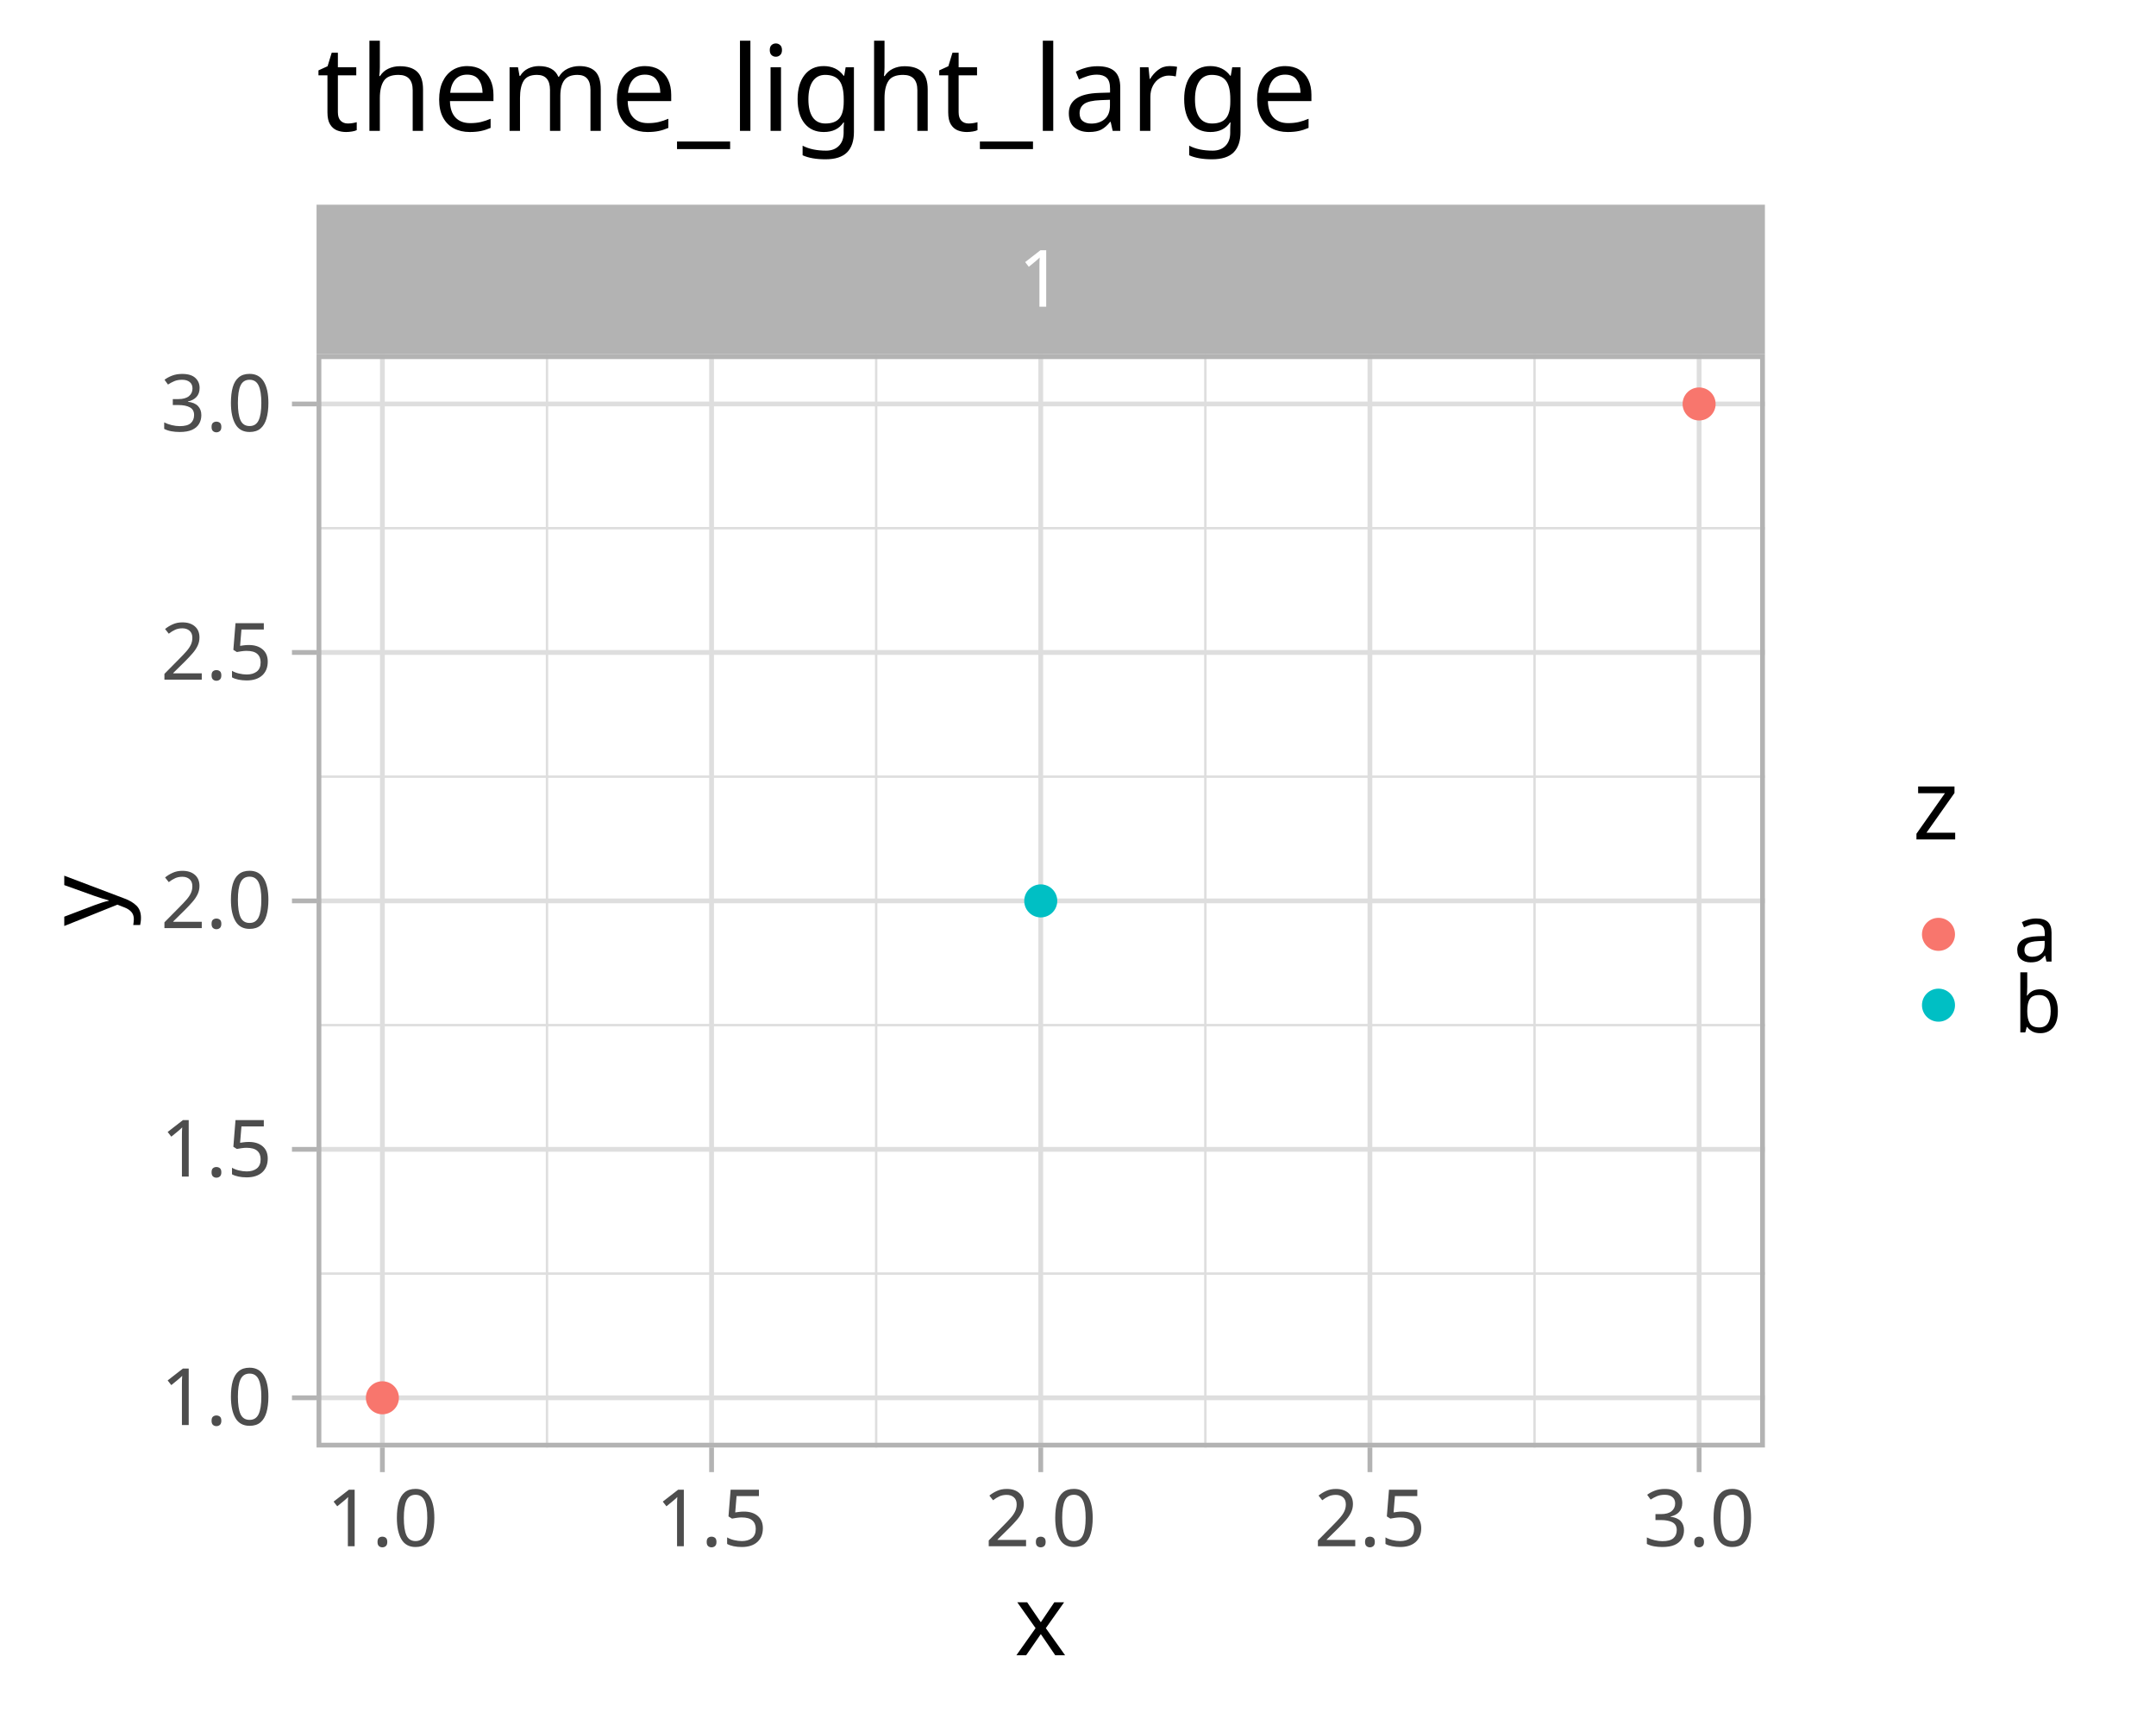
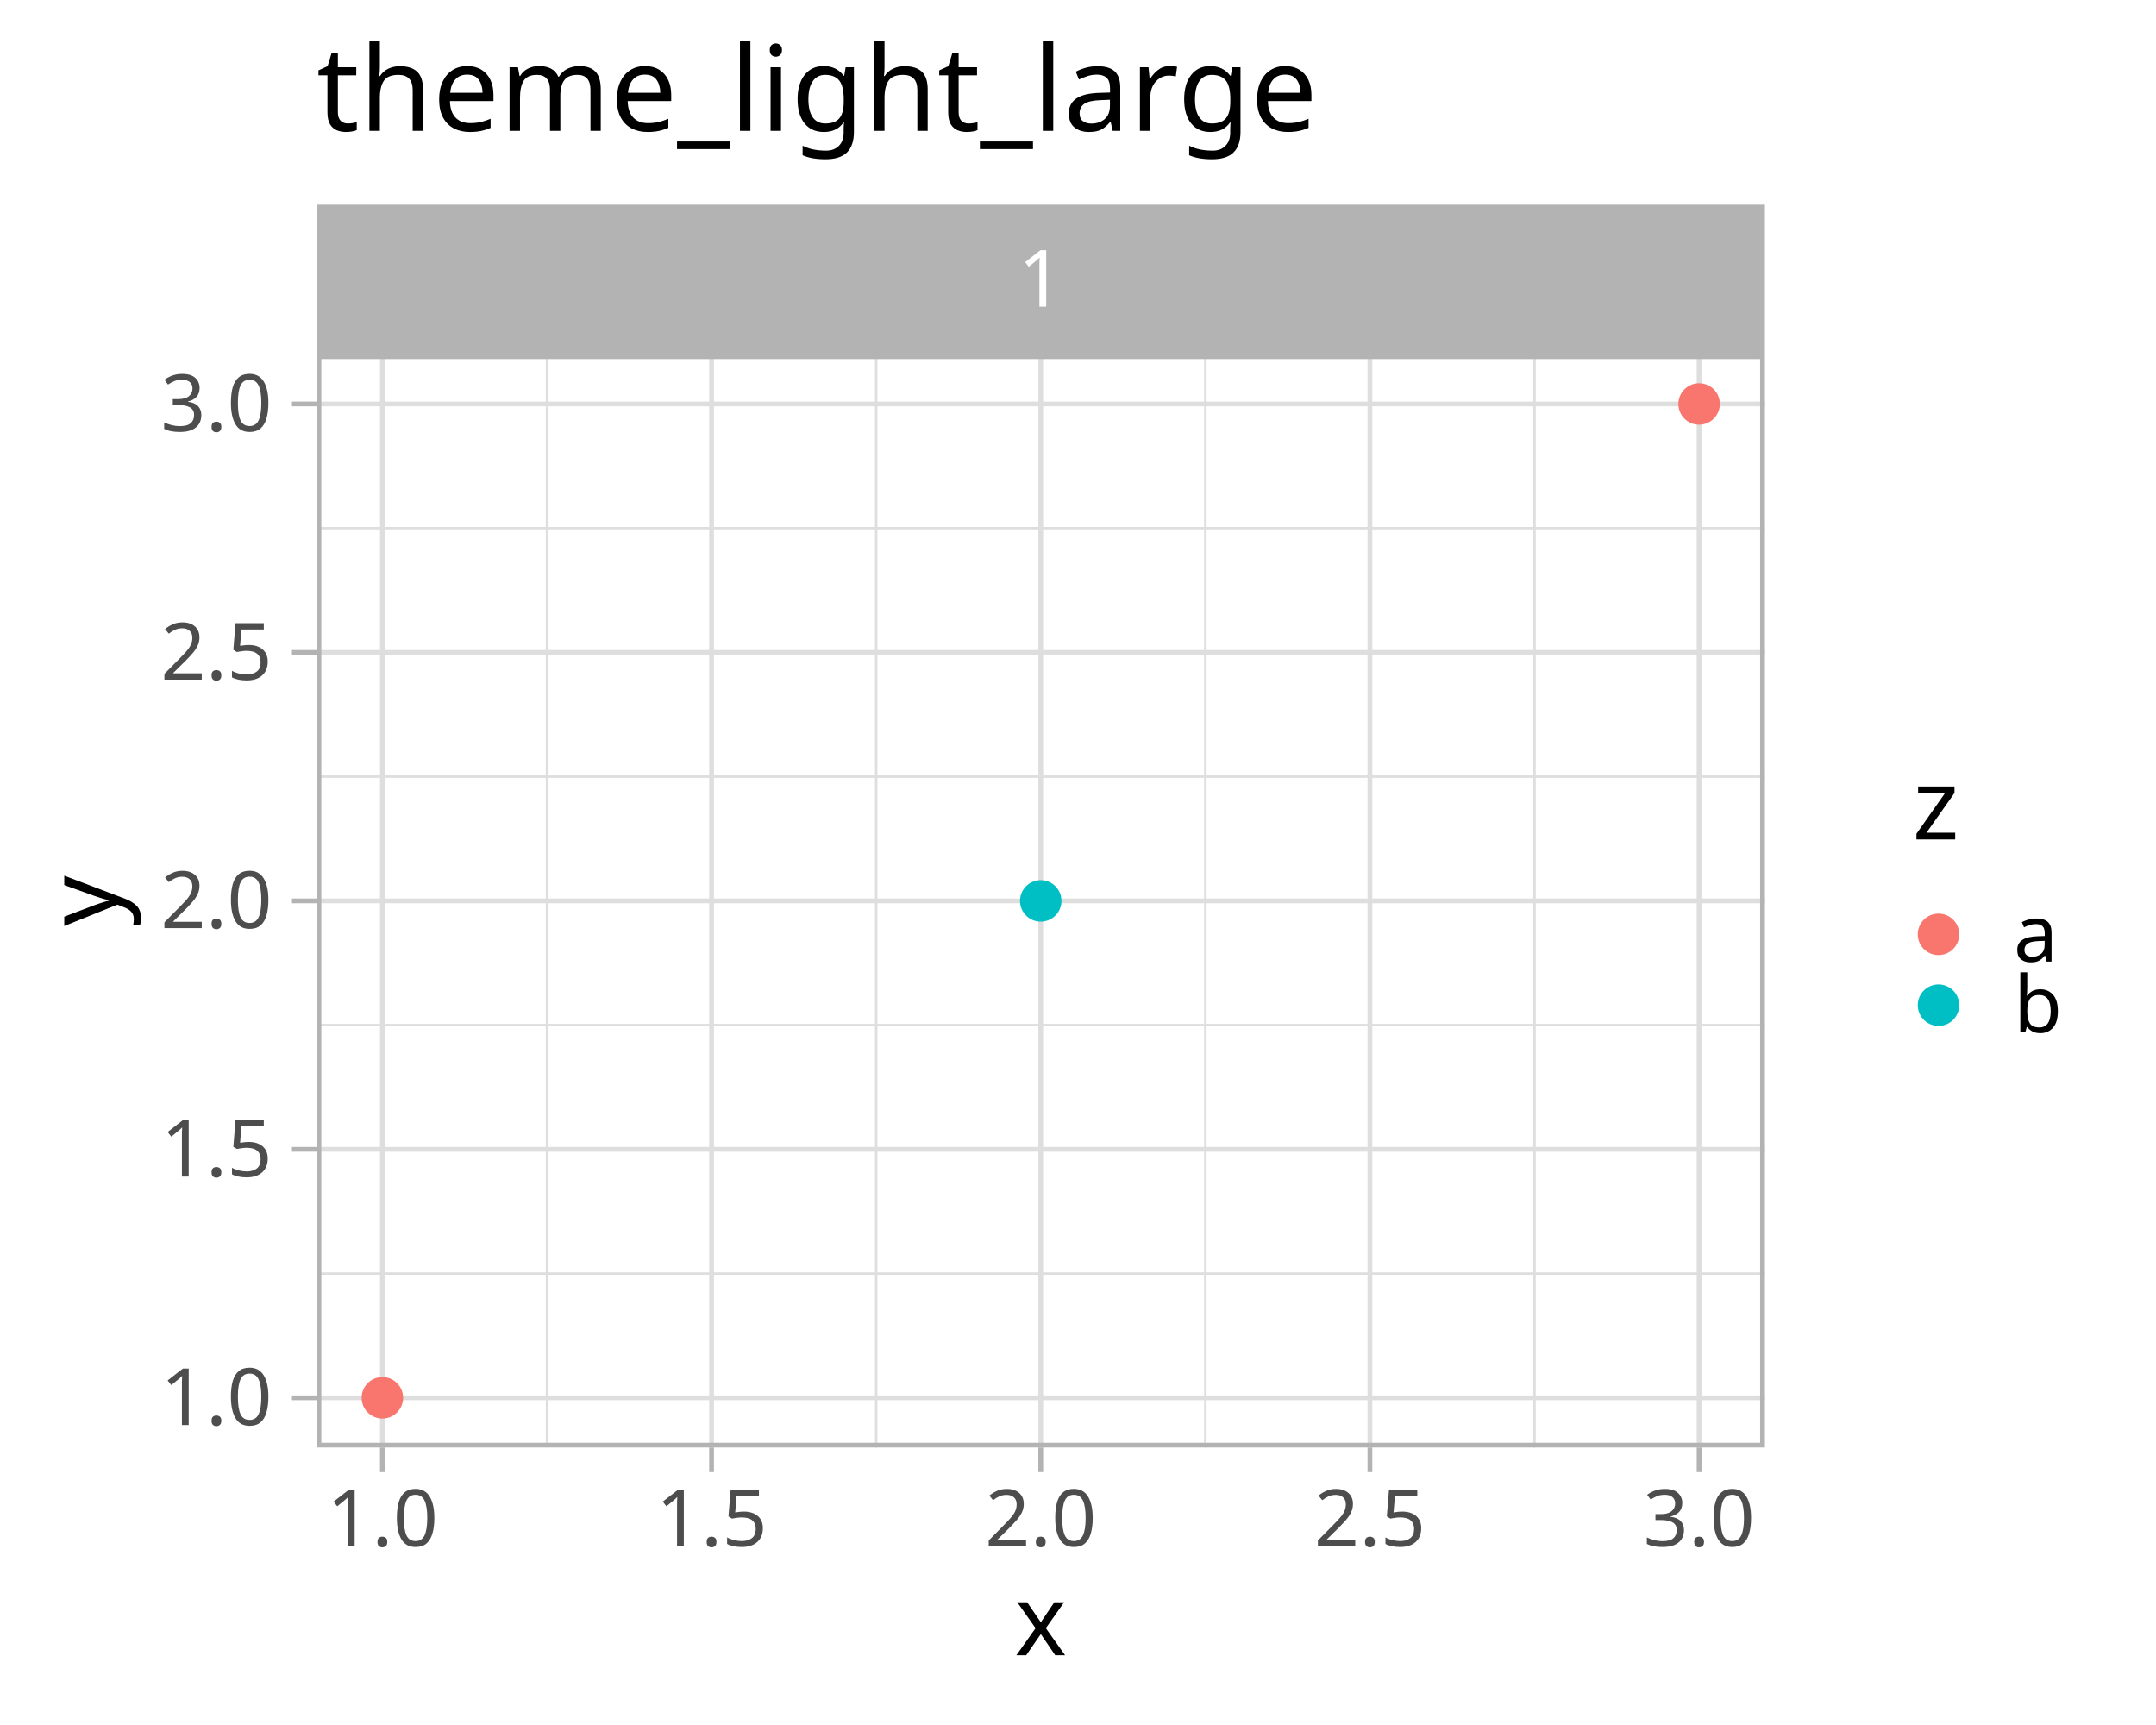
<svg xmlns="http://www.w3.org/2000/svg" class="svglite" data-engine-version="2.0" width="720.00pt" height="576.00pt" viewBox="0 0 720.00 576.00">
  <defs>
    <style type="text/css">
    .svglite line, .svglite polyline, .svglite polygon, .svglite path, .svglite rect, .svglite circle {
      fill: none;
      stroke: #000000;
      stroke-linecap: round;
      stroke-linejoin: round;
      stroke-miterlimit: 10.00;
    }
  </style>
  </defs>
  <rect width="100%" height="100%" style="stroke: none; fill: #FFFFFF;" />
  <defs>
    <clipPath id="cpMC4wMHw3MjAuMDB8MC4wMHw1NzYuMDA=">
      <rect x="0.00" y="0.00" width="720.00" height="576.00" />
    </clipPath>
  </defs>
  <g clip-path="url(#cpMC4wMHw3MjAuMDB8MC4wMHw1NzYuMDA=)">
    <rect x="-0" y="0.00" width="720.00" height="576.00" style="stroke-width: 3.20; stroke: #FFFFFF; fill: #FFFFFF;" />
  </g>
  <defs>
    <clipPath id="cpMTA1LjcxfDU4OS40MXwxMTguMzB8NDgzLjM0">
      <rect x="105.71" y="118.30" width="483.69" height="365.04" />
    </clipPath>
  </defs>
  <g clip-path="url(#cpMTA1LjcxfDU4OS40MXwxMTguMzB8NDgzLjM0)">
    <rect x="105.71" y="118.30" width="483.69" height="365.04" style="stroke-width: 3.20; stroke: none; fill: #FFFFFF;" />
    <polyline points="105.71,425.26 589.41,425.26 " style="stroke-width: 0.80; stroke: #DEDEDE; stroke-linecap: butt;" />
    <polyline points="105.71,342.30 589.41,342.30 " style="stroke-width: 0.80; stroke: #DEDEDE; stroke-linecap: butt;" />
    <polyline points="105.71,259.34 589.41,259.34 " style="stroke-width: 0.80; stroke: #DEDEDE; stroke-linecap: butt;" />
    <polyline points="105.71,176.37 589.41,176.37 " style="stroke-width: 0.80; stroke: #DEDEDE; stroke-linecap: butt;" />
    <polyline points="182.67,483.34 182.67,118.30 " style="stroke-width: 0.80; stroke: #DEDEDE; stroke-linecap: butt;" />
    <polyline points="292.60,483.34 292.60,118.30 " style="stroke-width: 0.80; stroke: #DEDEDE; stroke-linecap: butt;" />
    <polyline points="402.53,483.34 402.53,118.30 " style="stroke-width: 0.80; stroke: #DEDEDE; stroke-linecap: butt;" />
    <polyline points="512.46,483.34 512.46,118.30 " style="stroke-width: 0.80; stroke: #DEDEDE; stroke-linecap: butt;" />
    <polyline points="105.71,466.74 589.41,466.74 " style="stroke-width: 1.60; stroke: #DEDEDE; stroke-linecap: butt;" />
    <polyline points="105.71,383.78 589.41,383.78 " style="stroke-width: 1.60; stroke: #DEDEDE; stroke-linecap: butt;" />
    <polyline points="105.71,300.82 589.41,300.82 " style="stroke-width: 1.60; stroke: #DEDEDE; stroke-linecap: butt;" />
    <polyline points="105.71,217.86 589.41,217.86 " style="stroke-width: 1.60; stroke: #DEDEDE; stroke-linecap: butt;" />
    <polyline points="105.71,134.89 589.41,134.89 " style="stroke-width: 1.60; stroke: #DEDEDE; stroke-linecap: butt;" />
    <polyline points="127.70,483.34 127.70,118.30 " style="stroke-width: 1.60; stroke: #DEDEDE; stroke-linecap: butt;" />
    <polyline points="237.63,483.34 237.63,118.30 " style="stroke-width: 1.60; stroke: #DEDEDE; stroke-linecap: butt;" />
    <polyline points="347.56,483.34 347.56,118.30 " style="stroke-width: 1.60; stroke: #DEDEDE; stroke-linecap: butt;" />
    <polyline points="457.49,483.34 457.49,118.30 " style="stroke-width: 1.60; stroke: #DEDEDE; stroke-linecap: butt;" />
    <polyline points="567.42,483.34 567.42,118.30 " style="stroke-width: 1.60; stroke: #DEDEDE; stroke-linecap: butt;" />
-     <circle cx="127.70" cy="466.74" r="5.16" style="stroke-width: 0.71; stroke: #F8766D; fill: #F8766D;" />
-     <circle cx="347.56" cy="300.82" r="5.16" style="stroke-width: 0.71; stroke: #00BFC4; fill: #00BFC4;" />
-     <circle cx="567.42" cy="134.89" r="5.16" style="stroke-width: 0.71; stroke: #F8766D; fill: #F8766D;" />
+     <circle cx="127.70" cy="466.74" r="5.86" style="stroke-width: 2.13; stroke: #F8766D; fill: #F8766D;" />
+     <circle cx="347.56" cy="300.82" r="5.86" style="stroke-width: 2.13; stroke: #00BFC4; fill: #00BFC4;" />
+     <circle cx="567.42" cy="134.89" r="5.86" style="stroke-width: 2.13; stroke: #F8766D; fill: #F8766D;" />
    <rect x="105.71" y="118.30" width="483.69" height="365.04" style="stroke-width: 3.20; stroke: #B3B3B3;" />
  </g>
  <g clip-path="url(#cpMC4wMHw3MjAuMDB8MC4wMHw1NzYuMDA=)">
</g>
  <defs>
    <clipPath id="cpMTA1LjcxfDU4OS40MXw2OC4zNXwxMTguMzA=">
      <rect x="105.71" y="68.35" width="483.69" height="49.95" />
    </clipPath>
  </defs>
  <g clip-path="url(#cpMTA1LjcxfDU4OS40MXw2OC4zNXwxMTguMzA=)">
    <rect x="105.71" y="68.35" width="483.69" height="49.95" style="stroke-width: 3.20; stroke: none; fill: #B3B3B3;" />
    <text x="347.56" y="102.41" text-anchor="middle" style="font-size: 26.40px; fill: #FFFFFF; font-family: sans;" textLength="14.68px" lengthAdjust="spacingAndGlyphs">1</text>
  </g>
  <g clip-path="url(#cpMC4wMHw3MjAuMDB8MC4wMHw1NzYuMDA=)">
    <polyline points="127.70,491.56 127.70,483.34 " style="stroke-width: 1.60; stroke: #B3B3B3; stroke-linecap: butt;" />
    <polyline points="237.63,491.56 237.63,483.34 " style="stroke-width: 1.60; stroke: #B3B3B3; stroke-linecap: butt;" />
    <polyline points="347.56,491.56 347.56,483.34 " style="stroke-width: 1.60; stroke: #B3B3B3; stroke-linecap: butt;" />
    <polyline points="457.49,491.56 457.49,483.34 " style="stroke-width: 1.60; stroke: #B3B3B3; stroke-linecap: butt;" />
    <polyline points="567.42,491.56 567.42,483.34 " style="stroke-width: 1.60; stroke: #B3B3B3; stroke-linecap: butt;" />
    <text x="127.70" y="516.30" text-anchor="middle" style="font-size: 26.40px; fill: #4D4D4D; font-family: sans;" textLength="36.70px" lengthAdjust="spacingAndGlyphs">1.0</text>
    <text x="237.63" y="516.30" text-anchor="middle" style="font-size: 26.40px; fill: #4D4D4D; font-family: sans;" textLength="36.70px" lengthAdjust="spacingAndGlyphs">1.5</text>
    <text x="347.56" y="516.30" text-anchor="middle" style="font-size: 26.40px; fill: #4D4D4D; font-family: sans;" textLength="36.70px" lengthAdjust="spacingAndGlyphs">2.0</text>
    <text x="457.49" y="516.30" text-anchor="middle" style="font-size: 26.40px; fill: #4D4D4D; font-family: sans;" textLength="36.70px" lengthAdjust="spacingAndGlyphs">2.5</text>
    <text x="567.42" y="516.30" text-anchor="middle" style="font-size: 26.40px; fill: #4D4D4D; font-family: sans;" textLength="36.70px" lengthAdjust="spacingAndGlyphs">3.0</text>
    <text x="90.92" y="475.83" text-anchor="end" style="font-size: 26.40px; fill: #4D4D4D; font-family: sans;" textLength="36.70px" lengthAdjust="spacingAndGlyphs">1.0</text>
    <text x="90.92" y="392.87" text-anchor="end" style="font-size: 26.40px; fill: #4D4D4D; font-family: sans;" textLength="36.70px" lengthAdjust="spacingAndGlyphs">1.5</text>
    <text x="90.92" y="309.90" text-anchor="end" style="font-size: 26.40px; fill: #4D4D4D; font-family: sans;" textLength="36.70px" lengthAdjust="spacingAndGlyphs">2.0</text>
    <text x="90.92" y="226.94" text-anchor="end" style="font-size: 26.40px; fill: #4D4D4D; font-family: sans;" textLength="36.70px" lengthAdjust="spacingAndGlyphs">2.5</text>
    <text x="90.92" y="143.98" text-anchor="end" style="font-size: 26.40px; fill: #4D4D4D; font-family: sans;" textLength="36.70px" lengthAdjust="spacingAndGlyphs">3.0</text>
    <polyline points="97.50,466.74 105.71,466.74 " style="stroke-width: 1.60; stroke: #B3B3B3; stroke-linecap: butt;" />
    <polyline points="97.50,383.78 105.71,383.78 " style="stroke-width: 1.60; stroke: #B3B3B3; stroke-linecap: butt;" />
    <polyline points="97.50,300.82 105.71,300.82 " style="stroke-width: 1.60; stroke: #B3B3B3; stroke-linecap: butt;" />
    <polyline points="97.50,217.86 105.71,217.86 " style="stroke-width: 1.60; stroke: #B3B3B3; stroke-linecap: butt;" />
    <polyline points="97.50,134.89 105.71,134.89 " style="stroke-width: 1.60; stroke: #B3B3B3; stroke-linecap: butt;" />
    <text x="347.56" y="552.71" text-anchor="middle" style="font-size: 33.00px; font-family: sans;" textLength="16.51px" lengthAdjust="spacingAndGlyphs">x</text>
    <text transform="translate(39.15,300.82) rotate(-90)" text-anchor="middle" style="font-size: 33.00px; font-family: sans;" textLength="16.51px" lengthAdjust="spacingAndGlyphs">y</text>
    <rect x="622.28" y="237.73" width="81.28" height="126.17" style="stroke-width: 3.20; stroke: none; fill: #FFFFFF;" />
    <text x="638.72" y="280.31" style="font-size: 33.00px; font-family: sans;" textLength="16.51px" lengthAdjust="spacingAndGlyphs">z</text>
    <rect x="638.72" y="300.17" width="17.28" height="23.65" style="stroke-width: 3.20; stroke: none; fill: #FFFFFF;" />
-     <circle cx="647.36" cy="311.99" r="5.16" style="stroke-width: 0.71; stroke: #F8766D; fill: #F8766D;" />
+     <circle cx="647.36" cy="311.99" r="5.86" style="stroke-width: 2.13; stroke: #F8766D; fill: #F8766D;" />
    <rect x="638.72" y="323.82" width="17.28" height="23.65" style="stroke-width: 3.20; stroke: none; fill: #FFFFFF;" />
-     <circle cx="647.36" cy="335.64" r="5.16" style="stroke-width: 0.71; stroke: #00BFC4; fill: #00BFC4;" />
+     <circle cx="647.36" cy="335.64" r="5.86" style="stroke-width: 2.13; stroke: #00BFC4; fill: #00BFC4;" />
    <text x="672.44" y="321.08" style="font-size: 26.40px; font-family: sans;" textLength="14.68px" lengthAdjust="spacingAndGlyphs">a</text>
    <text x="672.44" y="344.73" style="font-size: 26.40px; font-family: sans;" textLength="14.68px" lengthAdjust="spacingAndGlyphs">b</text>
    <text x="105.71" y="43.69" style="font-size: 39.60px; font-family: sans;" textLength="314.82px" lengthAdjust="spacingAndGlyphs">theme_light_large</text>
  </g>
</svg>
